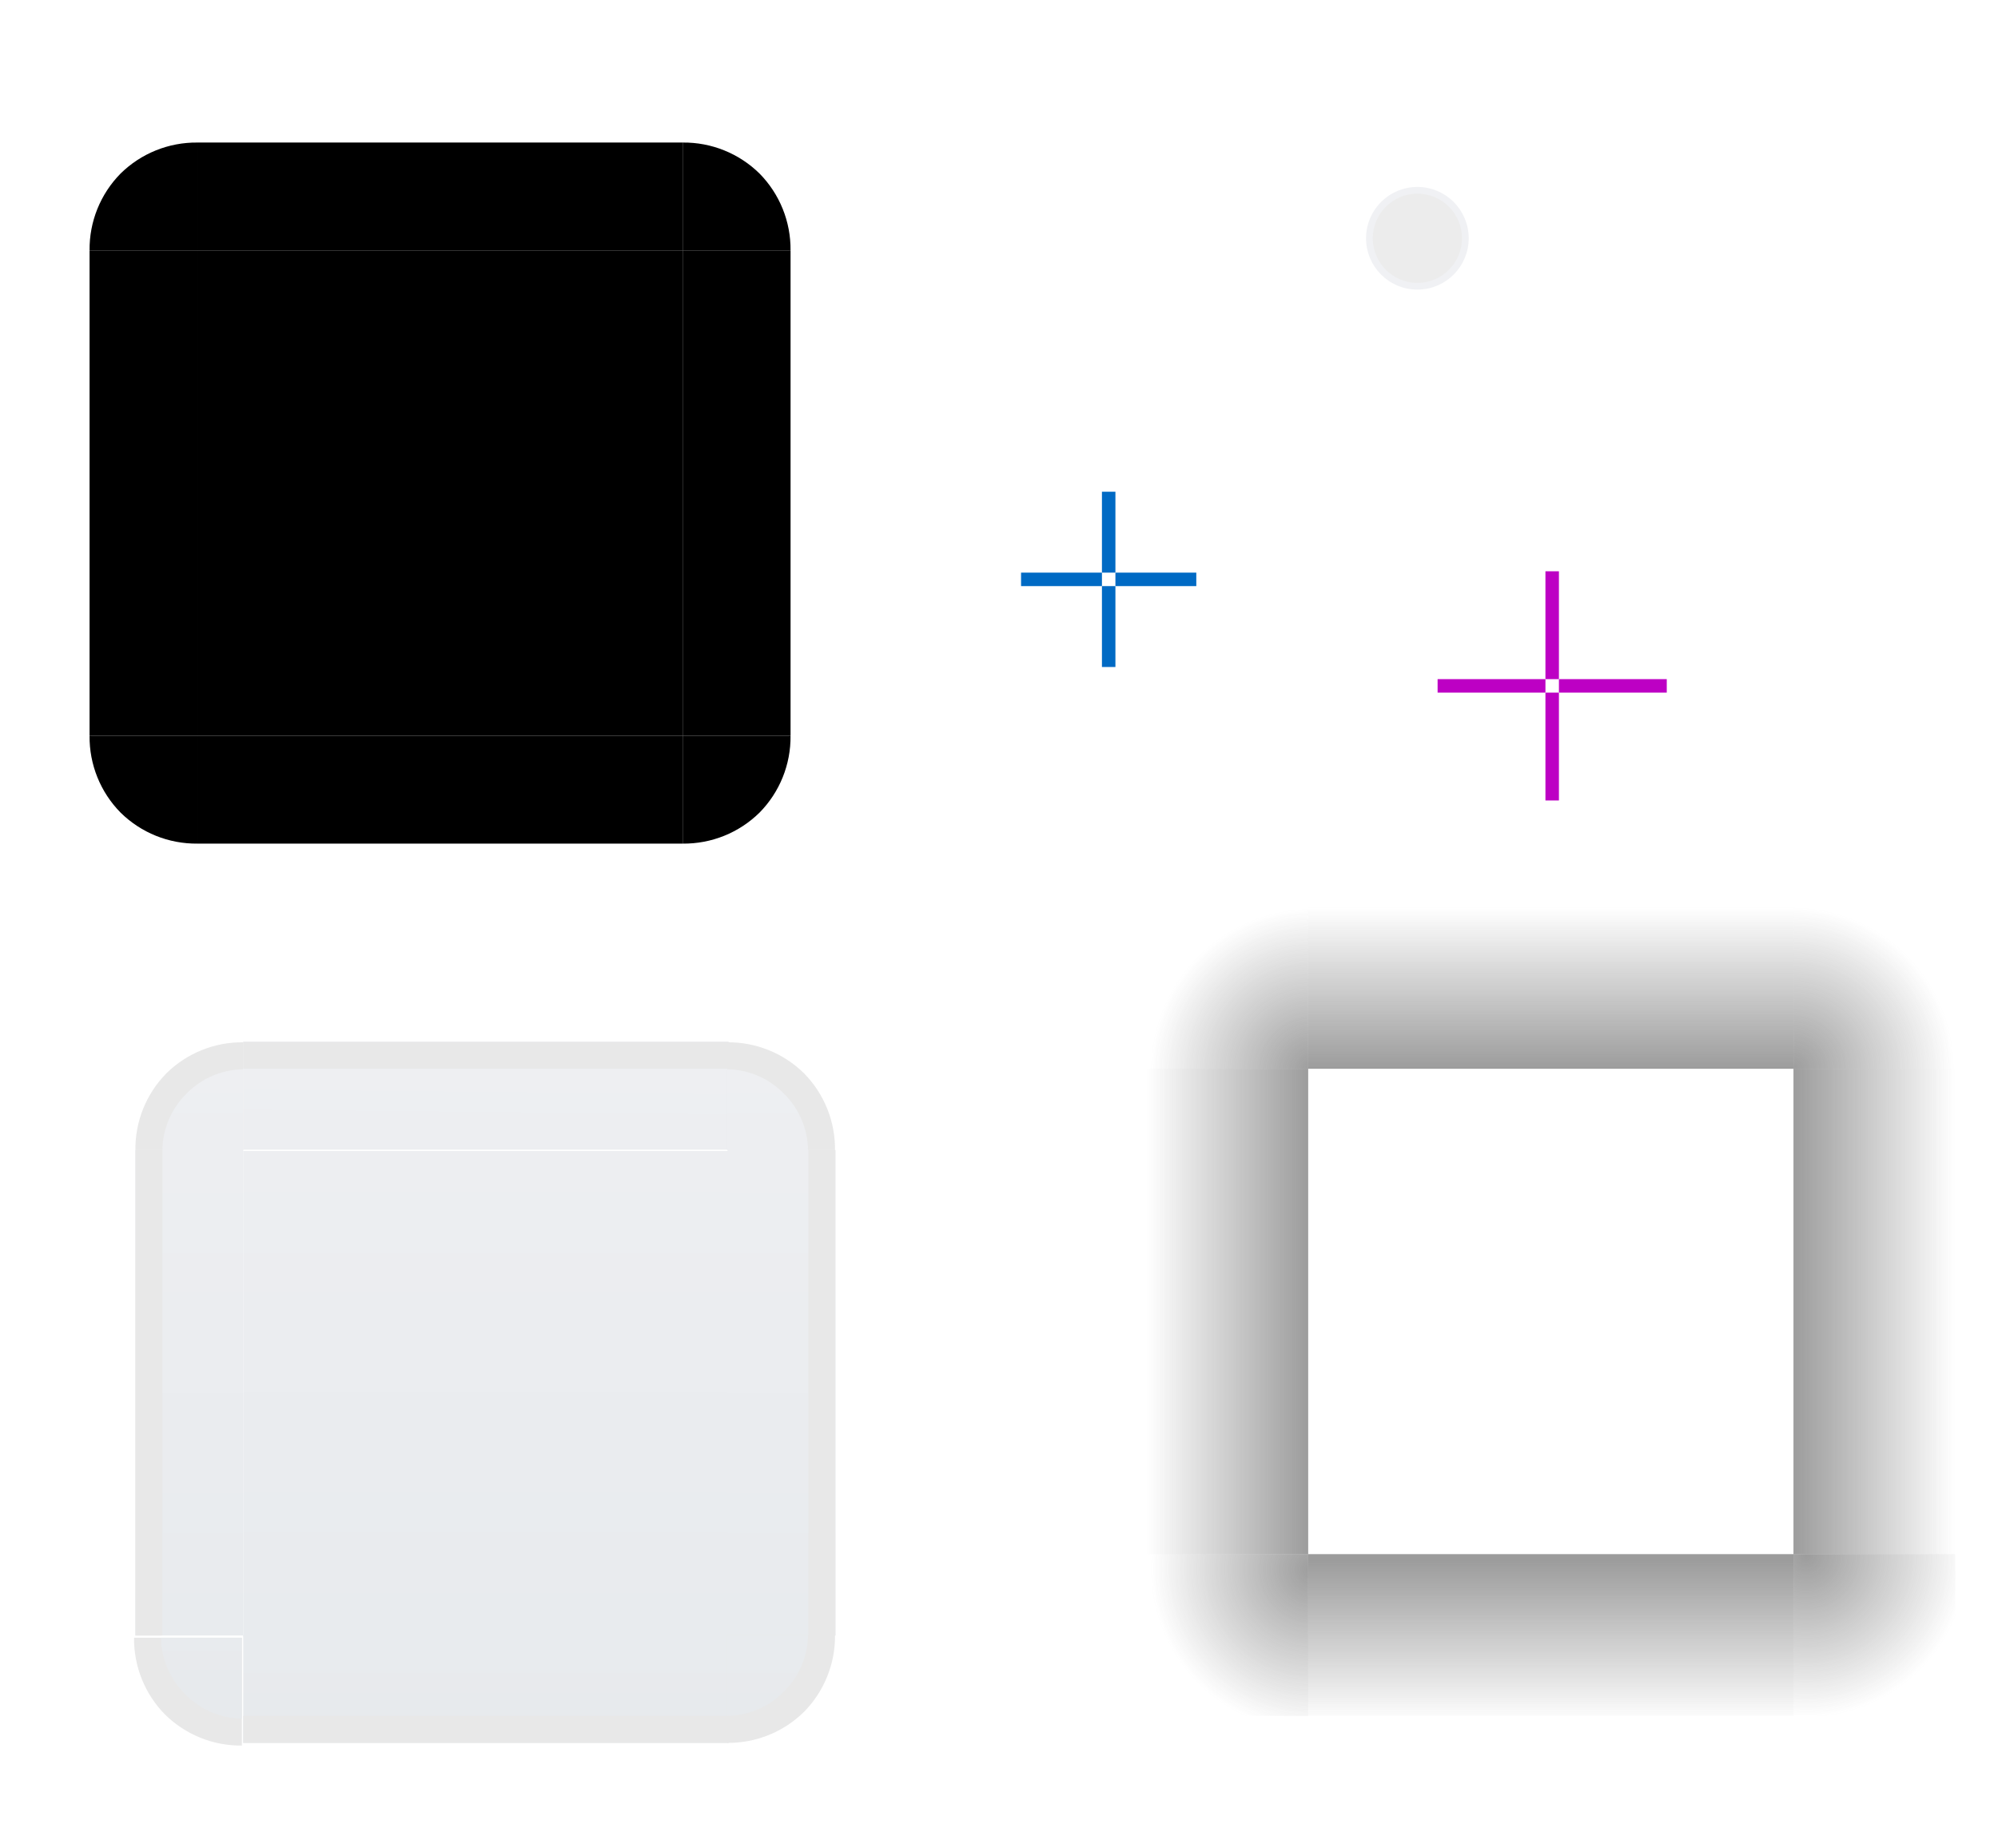
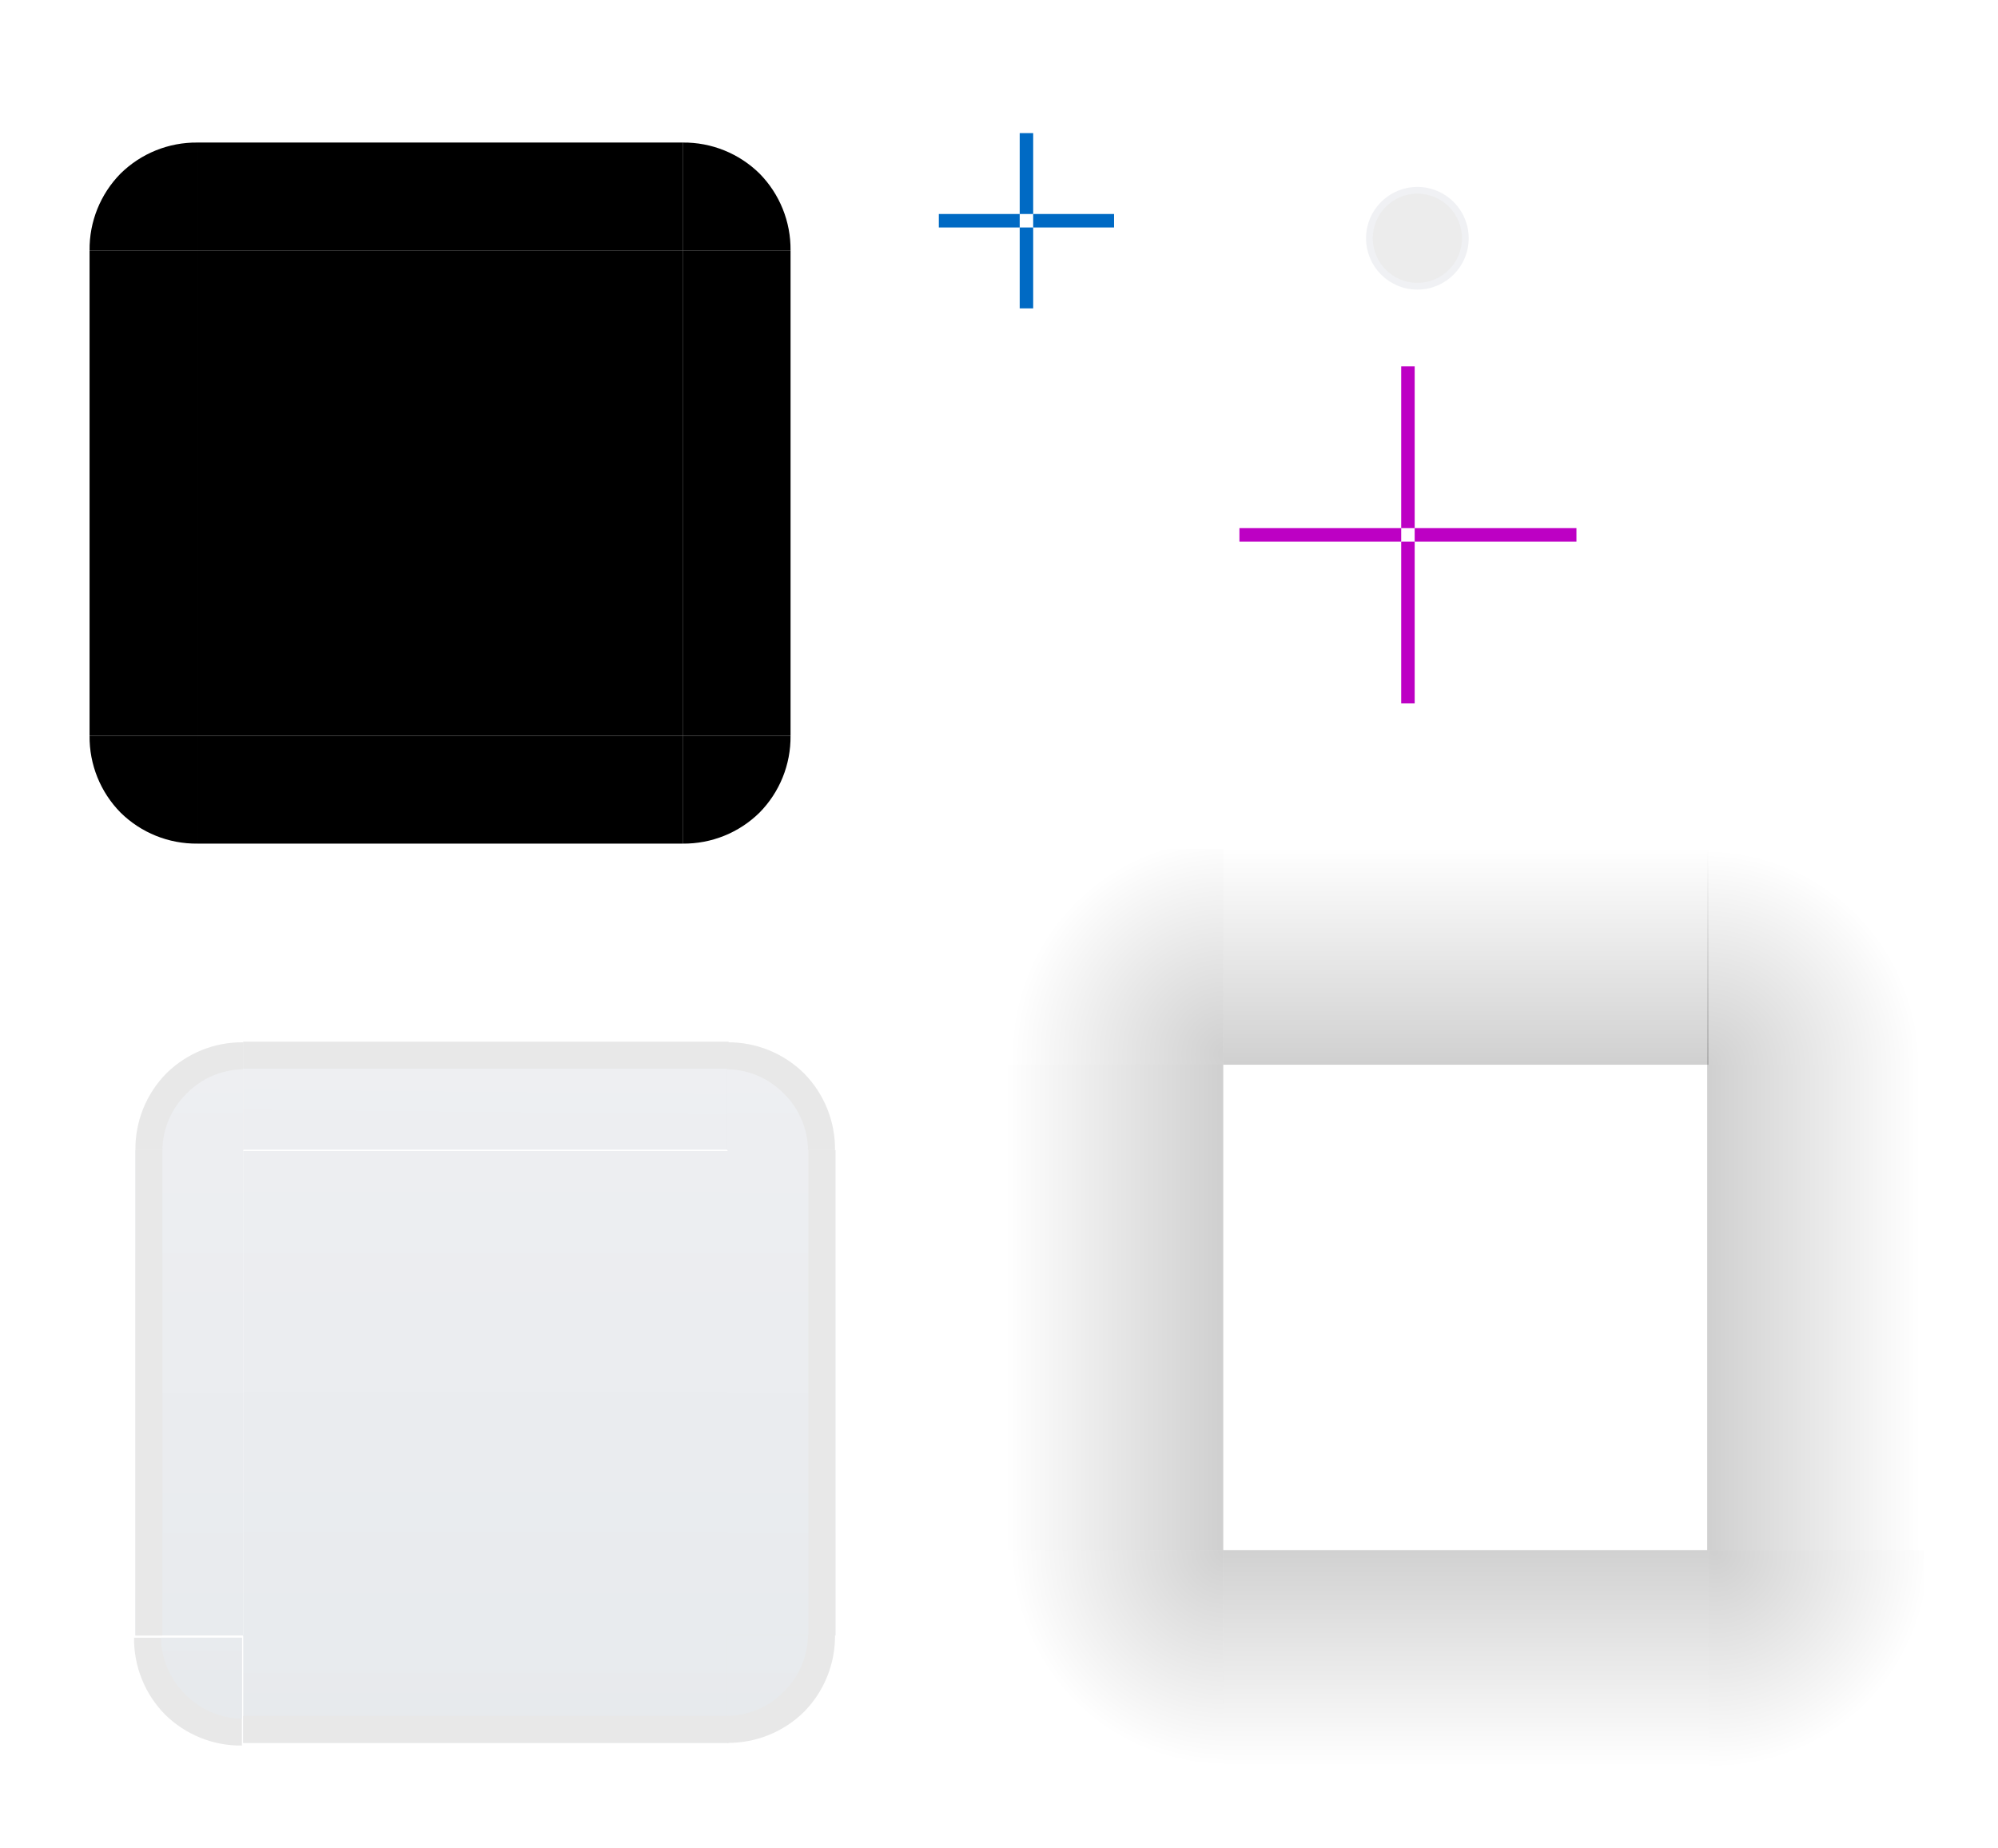
<svg xmlns="http://www.w3.org/2000/svg" xmlns:ns1="http://www.openswatchbook.org/uri/2009/osb" xmlns:xlink="http://www.w3.org/1999/xlink" width="148.216" height="137.016" id="svg3642" version="1.0" viewBox="0 0 148.216 137.016">
  <defs id="defs3644">
    <linearGradient id="linearGradient1038" ns1:paint="solid">
      <stop style="stop-color:#000000;stop-opacity:1;" offset="0" id="stop1036" />
    </linearGradient>
    <linearGradient id="linearGradient1032" ns1:paint="solid">
      <stop style="stop-color:#000000;stop-opacity:1;" offset="0" id="stop1030" />
    </linearGradient>
    <linearGradient id="linearGradient1026" ns1:paint="solid">
      <stop style="stop-color:#000000;stop-opacity:1;" offset="0" id="stop1024" />
    </linearGradient>
    <linearGradient id="linearGradient1020" ns1:paint="solid">
      <stop style="stop-color:#000000;stop-opacity:1;" offset="0" id="stop1018" />
    </linearGradient>
    <linearGradient id="border" ns1:paint="solid">
      <stop style="stop-color:#e8e8e8;stop-opacity:1;" offset="0" id="stop1012" />
    </linearGradient>
    <linearGradient id="bgnew">
      <stop id="stop958" offset="0" style="stop-color:#e7eaed;stop-opacity:1" />
      <stop id="stop960" offset="1" style="stop-color:#eeeff2;stop-opacity:1" />
    </linearGradient>
    <linearGradient ns1:paint="solid" id="mask">
      <stop id="stop896" offset="0" style="stop-color:#000000;stop-opacity:1;" />
    </linearGradient>
    <linearGradient y2="202.6" x2="-301.8" y1="202.6" x1="-304.8" gradientTransform="matrix(2.667,0,0,0.75,565.5,45.57)" gradientUnits="userSpaceOnUse" id="linearGradient933" xlink:href="#mask" />
    <linearGradient y2="328.8" x2="229.6" y1="328.8" x1="226.6" gradientTransform="matrix(2.667,0,0,0.75,-388.8,18.8)" gradientUnits="userSpaceOnUse" id="linearGradient935" xlink:href="#mask" />
    <linearGradient y2="202.6" x2="-352.8" y1="202.6" x1="-355.8" gradientTransform="matrix(2.667,0,0,0.75,657.5,45.57)" gradientUnits="userSpaceOnUse" id="linearGradient937" xlink:href="#mask" />
    <linearGradient y2="328.8" x2="226.6" y1="328.8" x1="178.6" gradientTransform="matrix(0.75,0,0,0.75,45.57,18.8)" gradientUnits="userSpaceOnUse" id="linearGradient939" xlink:href="#mask" />
    <linearGradient y2="328.8" x2="178.6" y1="328.8" x1="175.6" gradientTransform="matrix(2.667,0,0,0.75,-296.8,18.8)" gradientUnits="userSpaceOnUse" id="linearGradient941" xlink:href="#mask" />
    <linearGradient gradientTransform="translate(0.9156,69.4)" y2="-312.8" x2="222.6" y1="-312.8" x1="214.6" gradientUnits="userSpaceOnUse" id="linearGradient943" xlink:href="#mask" />
    <linearGradient y2="-312.8" x2="222.6" y1="-312.8" x1="214.6" gradientTransform="translate(-394.1,69.4)" gradientUnits="userSpaceOnUse" id="linearGradient945" xlink:href="#mask" />
    <linearGradient y2="-312.8" x2="222.6" y1="-312.8" x1="214.6" gradientTransform="translate(0.9172,600.2)" gradientUnits="userSpaceOnUse" id="linearGradient947" xlink:href="#mask" />
    <linearGradient y2="-312.8" x2="222.6" y1="-312.8" x1="214.6" gradientTransform="translate(-394.1,600.2)" gradientUnits="userSpaceOnUse" id="linearGradient949" xlink:href="#mask" />
    <linearGradient xlink:href="#bgnew" id="linearGradient927" x1="182.9" y1="358.1" x2="182.9" y2="306.1" gradientUnits="userSpaceOnUse" />
    <linearGradient xlink:href="#bgnew" id="linearGradient936" x1="178.6" y1="334.3" x2="230.6" y2="334.8" gradientUnits="userSpaceOnUse" />
    <linearGradient xlink:href="#bgnew" id="linearGradient944" x1="230.6" y1="349.1" x2="178.6" y2="349.1" gradientUnits="userSpaceOnUse" />
    <linearGradient xlink:href="#bgnew" id="linearGradient970" x1="228.1" y1="-360.9" x2="228" y2="-308.7" gradientUnits="userSpaceOnUse" />
    <linearGradient xlink:href="#bgnew" id="linearGradient978" x1="222.6" y1="360.8" x2="222.6" y2="308.8" gradientUnits="userSpaceOnUse" />
    <linearGradient xlink:href="#bgnew" id="linearGradient986" x1="227.9" y1="-310.9" x2="227.9" y2="-358.9" gradientUnits="userSpaceOnUse" />
    <linearGradient xlink:href="#bgnew" id="linearGradient994" x1="228.1" y1="-360.7" x2="228.1" y2="-308.7" gradientUnits="userSpaceOnUse" />
    <linearGradient xlink:href="#bgnew" id="linearGradient1002" x1="222.7" y1="360.8" x2="222.7" y2="308.8" gradientUnits="userSpaceOnUse" />
    <linearGradient xlink:href="#bgnew" id="linearGradient1010" x1="228" y1="-308.7" x2="228" y2="-360.7" gradientUnits="userSpaceOnUse" />
    <linearGradient xlink:href="#border" id="linearGradient1016" x1="228.6" y1="334.8" x2="230.6" y2="334.8" gradientUnits="userSpaceOnUse" />
    <linearGradient xlink:href="#border" id="linearGradient1022" x1="228" y1="-312.7" x2="236" y2="-312.7" gradientUnits="userSpaceOnUse" />
    <linearGradient xlink:href="#border" id="linearGradient1028" x1="228.6" y1="334.8" x2="230.6" y2="334.8" gradientUnits="userSpaceOnUse" />
    <linearGradient xlink:href="#border" id="linearGradient1034" x1="228" y1="-312.7" x2="236" y2="-312.7" gradientUnits="userSpaceOnUse" />
    <linearGradient xlink:href="#border" id="linearGradient1040" x1="228" y1="-312.7" x2="236" y2="-312.7" gradientUnits="userSpaceOnUse" />
    <linearGradient xlink:href="#border" id="linearGradient1042" x1="228.6" y1="334.8" x2="230.6" y2="334.8" gradientUnits="userSpaceOnUse" />
    <linearGradient xlink:href="#border" id="linearGradient1044" x1="228" y1="-312.7" x2="236" y2="-312.7" gradientUnits="userSpaceOnUse" />
    <linearGradient xlink:href="#border" id="linearGradient1046" x1="228.6" y1="334.8" x2="230.6" y2="334.8" gradientUnits="userSpaceOnUse" />
-     <radialGradient r="1.5" fy="304.6" fx="300.1" cy="304.6" cx="300.1" gradientTransform="matrix(-8,0,0,-8,2663,2782)" gradientUnits="userSpaceOnUse" id="radialGradient932" xlink:href="#shadcorn" />
-     <linearGradient id="shadcorn">
-       <stop style="stop-color:#404040;stop-opacity:1" offset="0" id="stop1137" />
-       <stop style="stop-color:#404040;stop-opacity:0" offset="1" id="stop1139" />
+     <radialGradient r="1.5" fy="304.8" fx="300.2" cy="304.8" cx="300.2" gradientTransform="matrix(-10.66,0,0,-10.66,3456,3593)" gradientUnits="userSpaceOnUse" id="radialGradient932" xlink:href="#linearGradient925" />
+     <linearGradient id="linearGradient925">
+       <stop style="stop-color:#000000;stop-opacity:0.186" offset="0" id="stop921" />
+       <stop id="stop923" offset="1" style="stop-color:#000000;stop-opacity:0" />
    </linearGradient>
-     <radialGradient r="1.5" fy="304.6" fx="300.1" cy="304.6" cx="300.1" gradientTransform="matrix(8,0,0,-8,-2102,2781)" gradientUnits="userSpaceOnUse" id="radialGradient928" xlink:href="#shadcorn" />
-     <radialGradient r="1.5" fy="304.4" fx="300.1" cy="304.4" cx="300.1" gradientTransform="matrix(-8,0,0,8,2663,-2127)" gradientUnits="userSpaceOnUse" id="radialGradient924" xlink:href="#shadcorn" />
-     <linearGradient xlink:href="#shad2" id="linearGradient1167" x1="254.4" y1="329.3" x2="246.4" y2="329.3" gradientUnits="userSpaceOnUse" gradientTransform="matrix(1.5,0,0,1,-119.7,-7.475)" />
-     <linearGradient id="shad2">
-       <stop id="stop929" offset="0" style="stop-color:#404040;stop-opacity:1" />
-       <stop id="stop939" offset="1" style="stop-color:#3f3f3f;stop-opacity:0" />
-     </linearGradient>
-     <linearGradient xlink:href="#shad2" id="linearGradient1151" x1="290.4" y1="333.6" x2="298.4" y2="333.6" gradientUnits="userSpaceOnUse" gradientTransform="matrix(1.5,0,0,1,-137.7,-7.475)" />
-     <linearGradient y2="301.6" x2="278.3" y1="304.6" x1="278.3" gradientTransform="matrix(0.75,0,0,-4,72.74,1563)" gradientUnits="userSpaceOnUse" id="linearGradient883" xlink:href="#shad2" />
-     <radialGradient xlink:href="#shadcorn" id="radialGradient1143" cx="302.5" cy="303.6" fx="302.5" fy="303.6" r="4" gradientUnits="userSpaceOnUse" gradientTransform="matrix(3,7.995e-5,3.738e-5,2.999,-609.7,-602.4)" />
-     <linearGradient xlink:href="#shad2" id="linearGradient1159" x1="254.4" y1="315.6" x2="254.4" y2="307.6" gradientUnits="userSpaceOnUse" gradientTransform="matrix(1,0,0,1.5,7.434,-165.3)" />
+     <radialGradient r="1.5" fy="304.6" fx="300.1" cy="304.6" cx="300.1" gradientTransform="matrix(10.66,0,0,-10.66,-2907,3591)" gradientUnits="userSpaceOnUse" id="radialGradient928" xlink:href="#linearGradient925" />
+     <radialGradient r="1.5" fy="304.6" fx="300.2" cy="304.6" cx="300.2" gradientTransform="matrix(-10.66,0,0,10.66,3456,-2940)" gradientUnits="userSpaceOnUse" id="radialGradient924" xlink:href="#linearGradient925" />
+     <linearGradient xlink:href="#linearGradient925" id="linearGradient1167" x1="254.4" y1="329.3" x2="246.4" y2="329.3" gradientUnits="userSpaceOnUse" gradientTransform="matrix(1.999,0,0,1,-253.1,-7.702)" />
+     <linearGradient xlink:href="#linearGradient925" id="linearGradient1151" x1="290.5" y1="333.6" x2="298.4" y2="333.6" gradientUnits="userSpaceOnUse" gradientTransform="matrix(1.999,0,0,1,-289.2,-7.702)" />
+     <linearGradient y2="301.6" x2="278.3" y1="304.7" x1="278.3" gradientTransform="matrix(0.75,0,0,-5.332,66.54,1968)" gradientUnits="userSpaceOnUse" id="linearGradient883" xlink:href="#linearGradient925" />
+     <radialGradient xlink:href="#linearGradient925" id="radialGradient1143" cx="302.5" cy="303.6" fx="302.5" fy="303.6" r="4" gradientUnits="userSpaceOnUse" gradientTransform="matrix(3.999,1.066e-4,4.983e-5,3.998,-918.4,-906)" />
+     <linearGradient xlink:href="#linearGradient925" id="linearGradient1159" x1="254.4" y1="315.7" x2="254.4" y2="307.6" gradientUnits="userSpaceOnUse" gradientTransform="matrix(1,0,0,1.999,1.148,-323.2)" />
  </defs>
  <style type="text/css" id="current-color-scheme">
      .ColorScheme-Text {
        color:#31363b;
      }
      .ColorScheme-Background{
        color:#eff0f1;
      }
      .ColorScheme-ViewText {
        color:#31363b;
      }
      .ColorScheme-ViewBackground{
        color:#fcfcfc;
      }
      .ColorScheme-ViewHover {
        color:#3daee9;
      }
      .ColorScheme-ViewFocus{
        color:#3daee9;
      }
      .ColorScheme-ButtonText {
        color:#31363b;
      }
      .ColorScheme-ButtonBackground{
        color:#eff0f1;
      }
      .ColorScheme-ButtonHover {
        color:#3daee9;
      }
      .ColorScheme-ButtonFocus{
        color:#3daee9;
      }
  </style>
  <g id="layer1" transform="translate(-164.8559,-228.8272)">
    <rect transform="rotate(-90)" y="179.5" x="-247.4" height="36" width="8.001" id="mask-top" class="ColorScheme-Background" style="color:#eff0f1;fill:url(#linearGradient933);fill-opacity:1.0;stroke:none;stroke-width:0.24" />
    <rect style="color:#eff0f1;fill:url(#linearGradient935);fill-opacity:1.0;stroke:none;stroke-width:0.24" id="mask-right" class="ColorScheme-Background" width="8.001" height="36" x="215.5" y="247.4" />
    <rect style="color:#eff0f1;fill:url(#linearGradient937);fill-opacity:1.0;stroke:none;stroke-width:0.24" id="mask-bottom" class="ColorScheme-Background" width="8.001" height="36" x="-291.4" y="179.5" transform="rotate(-90)" />
    <rect y="247.4" x="179.5" height="36" width="36" id="mask-center" class="ColorScheme-Background" style="color:#eff0f1;fill:url(#linearGradient939);fill-opacity:1.0;stroke:none;stroke-width:0.96" />
    <rect y="247.4" x="171.5" height="36" width="8.001" id="mask-left" class="ColorScheme-Background" style="color:#eff0f1;fill:url(#linearGradient941);fill-opacity:1.0;stroke:none;stroke-width:0.24" />
    <path style="opacity:1;fill:url(#linearGradient943);fill-opacity:1.0;fill-rule:evenodd;stroke:none;stroke-width:1.007;stroke-linecap:square;stroke-linejoin:miter;stroke-miterlimit:4;stroke-dasharray:none;stroke-dashoffset:0;stroke-opacity:0.827;paint-order:normal" id="mask-topright" d="m 223.5,-247.4 a 8.001,7.998 0 0 1 -2.3,5.7 8.001,7.998 0 0 1 -5.7,2.3 l 0,-8 z" transform="scale(1,-1)" />
    <path transform="scale(-1)" d="m -171.5,-247.4 a 8.001,7.998 0 0 1 -2.3,5.7 8.001,7.998 0 0 1 -5.7,2.3 l 0,-8 z" id="mask-topleft" style="opacity:1;fill:url(#linearGradient945);fill-opacity:1.0;fill-rule:evenodd;stroke:none;stroke-width:1.007;stroke-linecap:square;stroke-linejoin:miter;stroke-miterlimit:4;stroke-dasharray:none;stroke-dashoffset:0;stroke-opacity:0.827;paint-order:normal" />
    <path d="m 223.5,283.4 a 8.001,7.998 0 0 1 -2.3,5.7 8.001,7.998 0 0 1 -5.7,2.3 l 0,-8 z" id="mask-bottomright" style="opacity:1;fill:url(#linearGradient947);fill-opacity:1.0;fill-rule:evenodd;stroke:none;stroke-width:1.007;stroke-linecap:square;stroke-linejoin:miter;stroke-miterlimit:4;stroke-dasharray:none;stroke-dashoffset:0;stroke-opacity:0.827;paint-order:normal" />
    <path d="m -171.5,283.4 a 8.001,7.998 0 0 1 -2.3,5.7 8.001,7.998 0 0 1 -5.7,2.3 l 0,-8 z" id="mask-bottomleft" style="opacity:1;fill:url(#linearGradient949);fill-opacity:1.0;fill-rule:evenodd;stroke:none;stroke-width:1.007;stroke-linecap:square;stroke-linejoin:miter;stroke-miterlimit:4;stroke-dasharray:none;stroke-dashoffset:0;stroke-opacity:0.827;paint-order:normal" transform="scale(-1,1)" />
-     <rect transform="scale(-1)" style="fill:#006ac4;fill-opacity:1;stroke:none;stroke-width:0.408" id="hint-right-margin" width="6" height="1" x="-253.6" y="-272.3" />
-     <rect y="-272.3" x="-246.6" height="1" width="6" id="hint-left-margin" style="fill:#006ac4;fill-opacity:1;stroke:none;stroke-width:0.408" transform="scale(-1)" />
-     <rect y="-247.6" x="272.3" height="1" width="6" id="hint-bottom-margin" style="fill:#006ac4;fill-opacity:1;stroke:none;stroke-width:0.408" transform="rotate(90)" />
-     <rect y="265.3" x="246.6" height="6" width="1" id="hint-top-margin" style="fill:#006ac4;fill-opacity:1;stroke:none;stroke-width:8164945.5" />
+     <rect transform="scale(-1)" style="fill:#006ac4;fill-opacity:1;stroke:none;stroke-width:0.408" id="hint-right-margin" width="6" height="1" x="-247.5" y="-245.7" />
+     <rect y="-245.7" x="-240.5" height="1" width="6" id="hint-left-margin" style="fill:#006ac4;fill-opacity:1;stroke:none;stroke-width:0.408" transform="scale(-1)" />
+     <rect y="-241.5" x="245.7" height="1" width="6" id="hint-bottom-margin" style="fill:#006ac4;fill-opacity:1;stroke:none;stroke-width:0.408" transform="rotate(90)" />
+     <rect y="238.7" x="240.5" height="6" width="1" id="hint-top-margin" style="fill:#006ac4;fill-opacity:1;stroke:none;stroke-width:8164945.5" />
    <rect y="314.2" x="182.9" height="36" width="36" id="center" class="ColorScheme-Background" style="color:#eff0f1;fill:url(#linearGradient927);fill-opacity:1;stroke:none;stroke-width:0.96" />
    <g id="right" transform="translate(-3.771,-2.664)">
      <rect y="316.8" x="222.6" height="36" width="8.001" class="ColorScheme-Background" id="rect1267" style="color:#eff0f1;fill:url(#linearGradient1002);fill-opacity:1;stroke:none;stroke-width:0.24" />
      <rect style="color:#eff0f1;fill:url(#linearGradient1016);fill-opacity:1;stroke:none;stroke-width:0.24" id="rect1257" class="ColorScheme-Background" width="2" height="36" x="228.6" y="316.8" />
    </g>
    <g transform="matrix(-1,0,0,1,405.5,-2.664)" id="left">
      <rect style="color:#eff0f1;fill:url(#linearGradient978);fill-opacity:1;stroke:none;stroke-width:0.24" id="rect1269" class="ColorScheme-Background" width="8.001" height="36" x="222.6" y="316.8" />
      <rect y="316.8" x="228.6" height="36" width="2" class="ColorScheme-Background" id="rect1271" style="color:#eff0f1;fill:url(#linearGradient1046);fill-opacity:1.0;stroke:none;stroke-width:0.24" />
    </g>
    <g transform="rotate(-90,201.4,335.3)" id="top">
      <rect style="color:#eff0f1;fill:url(#linearGradient936);fill-opacity:1.0;stroke:none;stroke-width:0.24" id="rect1277" class="ColorScheme-Background" width="8.001" height="36" x="222.6" y="316.8" />
      <rect y="316.8" x="228.6" height="36" width="2" class="ColorScheme-Background" id="rect1279" style="color:#eff0f1;fill:url(#linearGradient1028);fill-opacity:1.0;stroke:none;stroke-width:0.24" />
    </g>
    <g transform="rotate(90,204.1,331.6)" id="bottom">
      <rect style="color:#eff0f1;fill:url(#linearGradient944);fill-opacity:1.0;stroke:none;stroke-width:0.24" id="rect1285" class="ColorScheme-Background" width="8.001" height="36" x="222.6" y="316.8" />
      <rect y="316.8" x="228.6" height="36" width="2" class="ColorScheme-Background" id="rect1287" style="color:#eff0f1;fill:url(#linearGradient1042);fill-opacity:1.0;stroke:none;stroke-width:0.24" />
    </g>
    <g id="topright" transform="translate(-9.201,-2.564)">
      <path transform="scale(1,-1)" d="m 236,-316.7 a 8.001,7.998 0 0 1 -2.3,5.7 8.001,7.998 0 0 1 -5.7,2.3 l 0,-8 z" id="path1301" style="opacity:1;fill:url(#linearGradient1022);fill-opacity:1.0;fill-rule:evenodd;stroke:none;stroke-width:1.007;stroke-linecap:square;stroke-linejoin:miter;stroke-miterlimit:4;stroke-dasharray:none;stroke-dashoffset:0;stroke-opacity:0.827;paint-order:normal" />
      <path style="opacity:1;fill:url(#linearGradient994);fill-opacity:1.0;fill-rule:evenodd;stroke:none;stroke-width:1.007;stroke-linecap:square;stroke-linejoin:miter;stroke-miterlimit:4;stroke-dasharray:none;stroke-dashoffset:0;stroke-opacity:0.827;paint-order:normal" id="path1293" d="m 234,-316.7 a 5.999,6 0 0 1 -1.8,4.2 5.999,6 0 0 1 -4.2,1.8 l 0,-6 z" transform="scale(1,-1)" />
    </g>
    <g transform="matrix(-1,0,0,1,410.9,-2.564)" id="topleft">
      <path style="opacity:1;fill:url(#linearGradient1034);fill-opacity:1.0;fill-rule:evenodd;stroke:none;stroke-width:1.007;stroke-linecap:square;stroke-linejoin:miter;stroke-miterlimit:4;stroke-dasharray:none;stroke-dashoffset:0;stroke-opacity:0.827;paint-order:normal" id="path1303" d="m 236,-316.7 a 8.001,7.998 0 0 1 -2.3,5.7 8.001,7.998 0 0 1 -5.7,2.3 l 0,-8 z" transform="scale(1,-1)" />
      <path transform="scale(1,-1)" d="m 234,-316.7 a 5.999,6 0 0 1 -1.8,4.2 5.999,6 0 0 1 -4.2,1.8 l 0,-6 z" id="path1305" style="opacity:1;fill:url(#linearGradient970);fill-opacity:1;fill-rule:evenodd;stroke:none;stroke-width:1.007;stroke-linecap:square;stroke-linejoin:miter;stroke-miterlimit:4;stroke-dasharray:none;stroke-dashoffset:0;stroke-opacity:0.827;paint-order:normal" />
    </g>
    <g transform="matrix(1,0,0,-1,-9.201,666.8)" id="bottomright">
      <path style="opacity:1;fill:url(#linearGradient1040);fill-opacity:1.0;fill-rule:evenodd;stroke:none;stroke-width:1.007;stroke-linecap:square;stroke-linejoin:miter;stroke-miterlimit:4;stroke-dasharray:none;stroke-dashoffset:0;stroke-opacity:0.827;paint-order:normal" id="path1311" d="m 236,-316.7 a 8.001,7.998 0 0 1 -2.3,5.7 8.001,7.998 0 0 1 -5.7,2.3 l 0,-8 z" transform="scale(1,-1)" />
      <path transform="scale(1,-1)" d="m 234,-316.7 a 5.999,6 0 0 1 -1.8,4.2 5.999,6 0 0 1 -4.2,1.8 l 0,-6 z" id="path1313" style="opacity:1;fill:url(#linearGradient1010);fill-opacity:1;fill-rule:evenodd;stroke:none;stroke-width:1.007;stroke-linecap:square;stroke-linejoin:miter;stroke-miterlimit:4;stroke-dasharray:none;stroke-dashoffset:0;stroke-opacity:0.827;paint-order:normal" />
    </g>
    <g transform="rotate(-180,205.4,333.5)" id="bottomleft">
      <path style="opacity:1;fill:url(#linearGradient1044);fill-opacity:1.0;fill-rule:evenodd;stroke:none;stroke-width:1.007;stroke-linecap:square;stroke-linejoin:miter;stroke-miterlimit:4;stroke-dasharray:none;stroke-dashoffset:0;stroke-opacity:0.827;paint-order:normal" id="path1319" d="m 236,-316.7 a 8.001,7.998 0 0 1 -2.3,5.7 8.001,7.998 0 0 1 -5.7,2.3 l 0,-8 z" transform="scale(1,-1)" />
      <path transform="scale(1,-1)" d="m 234,-316.7 a 5.999,6 0 0 1 -1.8,4.2 5.999,6 0 0 1 -4.2,1.8 l 0,-6 z" id="path1321" style="opacity:1;fill:url(#linearGradient986);fill-opacity:1;fill-rule:evenodd;stroke:none;stroke-width:1.007;stroke-linecap:square;stroke-linejoin:miter;stroke-miterlimit:4;stroke-dasharray:none;stroke-dashoffset:0;stroke-opacity:0.827;paint-order:normal" />
    </g>
-     <path id="shadow-top" d="m 297.9,308.1 v -12 h -36 v 12 z" style="opacity:0.518;fill:url(#linearGradient1159);fill-opacity:1;stroke:none;stroke-width:0.817" />
-     <path style="opacity:0.518;fill:url(#radialGradient1143);fill-opacity:1;stroke:none;stroke-width:0.263" d="m 309.9,308.1 v -12 h -12 v 12 z" id="shadow-topright" />
-     <rect id="shadow-center" height="36" x="261.9" y="308.1" width="36" class="ColorScheme-ViewBackground" style="color:#fcfcfc;opacity:0.518;fill:#000000;fill-opacity:1;stroke-width:15999998" />
-     <rect y="-280.2" x="-288.5" height="1" width="8" id="shadow-hint-right-margin" style="fill:#bd00c4;fill-opacity:1;stroke:none;stroke-width:0.408" transform="scale(-1)" />
-     <rect transform="scale(-1)" style="fill:#bd00c4;fill-opacity:1;stroke:none;stroke-width:0.408" id="shadow-hint-left-margin" width="8" height="1" x="-279.5" y="-280.2" />
-     <rect transform="rotate(90)" style="fill:#bd00c4;fill-opacity:1;stroke:none;stroke-width:0.408" id="shadow-hint-bottom-margin" width="8" height="1" x="280.2" y="-280.5" />
-     <rect style="fill:#bd00c4;fill-opacity:1;stroke:none;stroke-width:8164945.5" id="shadow-hint-top-margin" width="1" height="8" x="279.5" y="271.2" />
-     <path style="opacity:0.518;fill:url(#linearGradient883);fill-opacity:1;stroke:none;stroke-width:0.817" d="m 297.9,344.1 v 12 h -36 v -12 z" id="shadow-bottom" />
-     <path style="opacity:0.518;fill:url(#linearGradient1151);fill-opacity:1;stroke:none;stroke-width:0.817" d="m 297.9,344.1 h 12 v -36 h -12 z" id="shadow-right" />
-     <path style="opacity:0.518;fill:url(#linearGradient1167);fill-opacity:1;stroke:none;stroke-width:0.817" d="m 261.9,308.1 h -12 v 36 h 12 z" id="shadow-left" />
-     <path id="shadow-topleft" d="m 249.9,308.1 v -12 h 12 v 12 z" style="opacity:0.518;fill:url(#radialGradient924);fill-opacity:1;stroke:none;stroke-width:0.263" />
-     <path id="shadow-bottomright" d="m 309.9,344.1 v 12 h -12 v -12 z" style="opacity:0.518;fill:url(#radialGradient928);fill-opacity:1;stroke:none;stroke-width:0.263" />
-     <path id="shadow-bottomleft" d="m 249.9,344.1 v 12 h 12 v -12 z" style="opacity:0.518;fill:url(#radialGradient932);fill-opacity:1;stroke:none;stroke-width:0.263" />
    <circle style="opacity:1;fill:#ececec;fill-opacity:1;fill-rule:evenodd;stroke:#f0f1f4;stroke-width:0.5;stroke-linecap:round;stroke-linejoin:miter;stroke-miterlimit:4;stroke-dasharray:none;stroke-dashoffset:0;stroke-opacity:1;paint-order:normal" id="hint-stretch-borders" cx="270" cy="246.5" r="3.558" />
+     <path id="shadow-top" d="m 291.6,307.8 v -16 h -36 v 16 z" style="opacity:1;fill:url(#linearGradient1159);fill-opacity:1;stroke:none;stroke-width:0.816" />
+     <path style="opacity:1;fill:url(#radialGradient1143);fill-opacity:1;stroke:none;stroke-width:0.263" d="m 307.5,307.8 v -16 h -16 v 16 z" id="shadow-topright" />
+     <rect id="shadow-center" height="36" x="255.6" y="307.8" width="36" class="ColorScheme-ViewBackground" style="color:#fcfcfc;opacity:1;fill:#000000;fill-opacity:1;stroke-width:15999998" />
+     <rect y="-269" x="-281.8" height="1" width="12" id="shadow-hint-right-margin" style="fill:#bd00c4;fill-opacity:1;stroke:none;stroke-width:0.408" transform="scale(-1)" />
+     <rect transform="scale(-1)" style="fill:#bd00c4;fill-opacity:1;stroke:none;stroke-width:0.408" id="shadow-hint-left-margin" width="12" height="1" x="-268.8" y="-269" />
+     <rect transform="rotate(90)" style="fill:#bd00c4;fill-opacity:1;stroke:none;stroke-width:0.408" id="shadow-hint-bottom-margin" width="12" height="1" x="269" y="-269.8" />
+     <rect style="fill:#bd00c4;fill-opacity:1;stroke:none;stroke-width:8164945.5" id="shadow-hint-top-margin" width="1" height="12" x="268.8" y="256" />
+     <path style="opacity:1;fill:url(#linearGradient883);fill-opacity:1;stroke:none;stroke-width:0.816" d="m 291.6,343.8 v 16 h -36 v -16 z" id="shadow-bottom" />
+     <path style="opacity:1;fill:url(#linearGradient1151);fill-opacity:1;stroke:none;stroke-width:0.816" d="m 291.5,343.8 h 16 v -36 h -16 z" id="shadow-right" />
+     <path style="opacity:1;fill:url(#linearGradient1167);fill-opacity:1;stroke:none;stroke-width:0.816" d="m 255.6,307.8 h -16 v 36 h 16 z" id="shadow-left" />
+     <path id="shadow-topleft" d="m 239.6,307.8 v -16 h 16 v 16 z" style="opacity:1;fill:url(#radialGradient924);fill-opacity:1;stroke:none;stroke-width:0.263" />
+     <path id="shadow-bottomright" d="m 307.6,343.8 v 16 h -16 v -16 z" style="opacity:1;fill:url(#radialGradient928);fill-opacity:1;stroke:none;stroke-width:0.263" />
+     <path id="shadow-bottomleft" d="m 239.6,343.8 v 16 h 16 v -16 z" style="opacity:1;fill:url(#radialGradient932);fill-opacity:1;stroke:none;stroke-width:0.263" />
  </g>
</svg>
